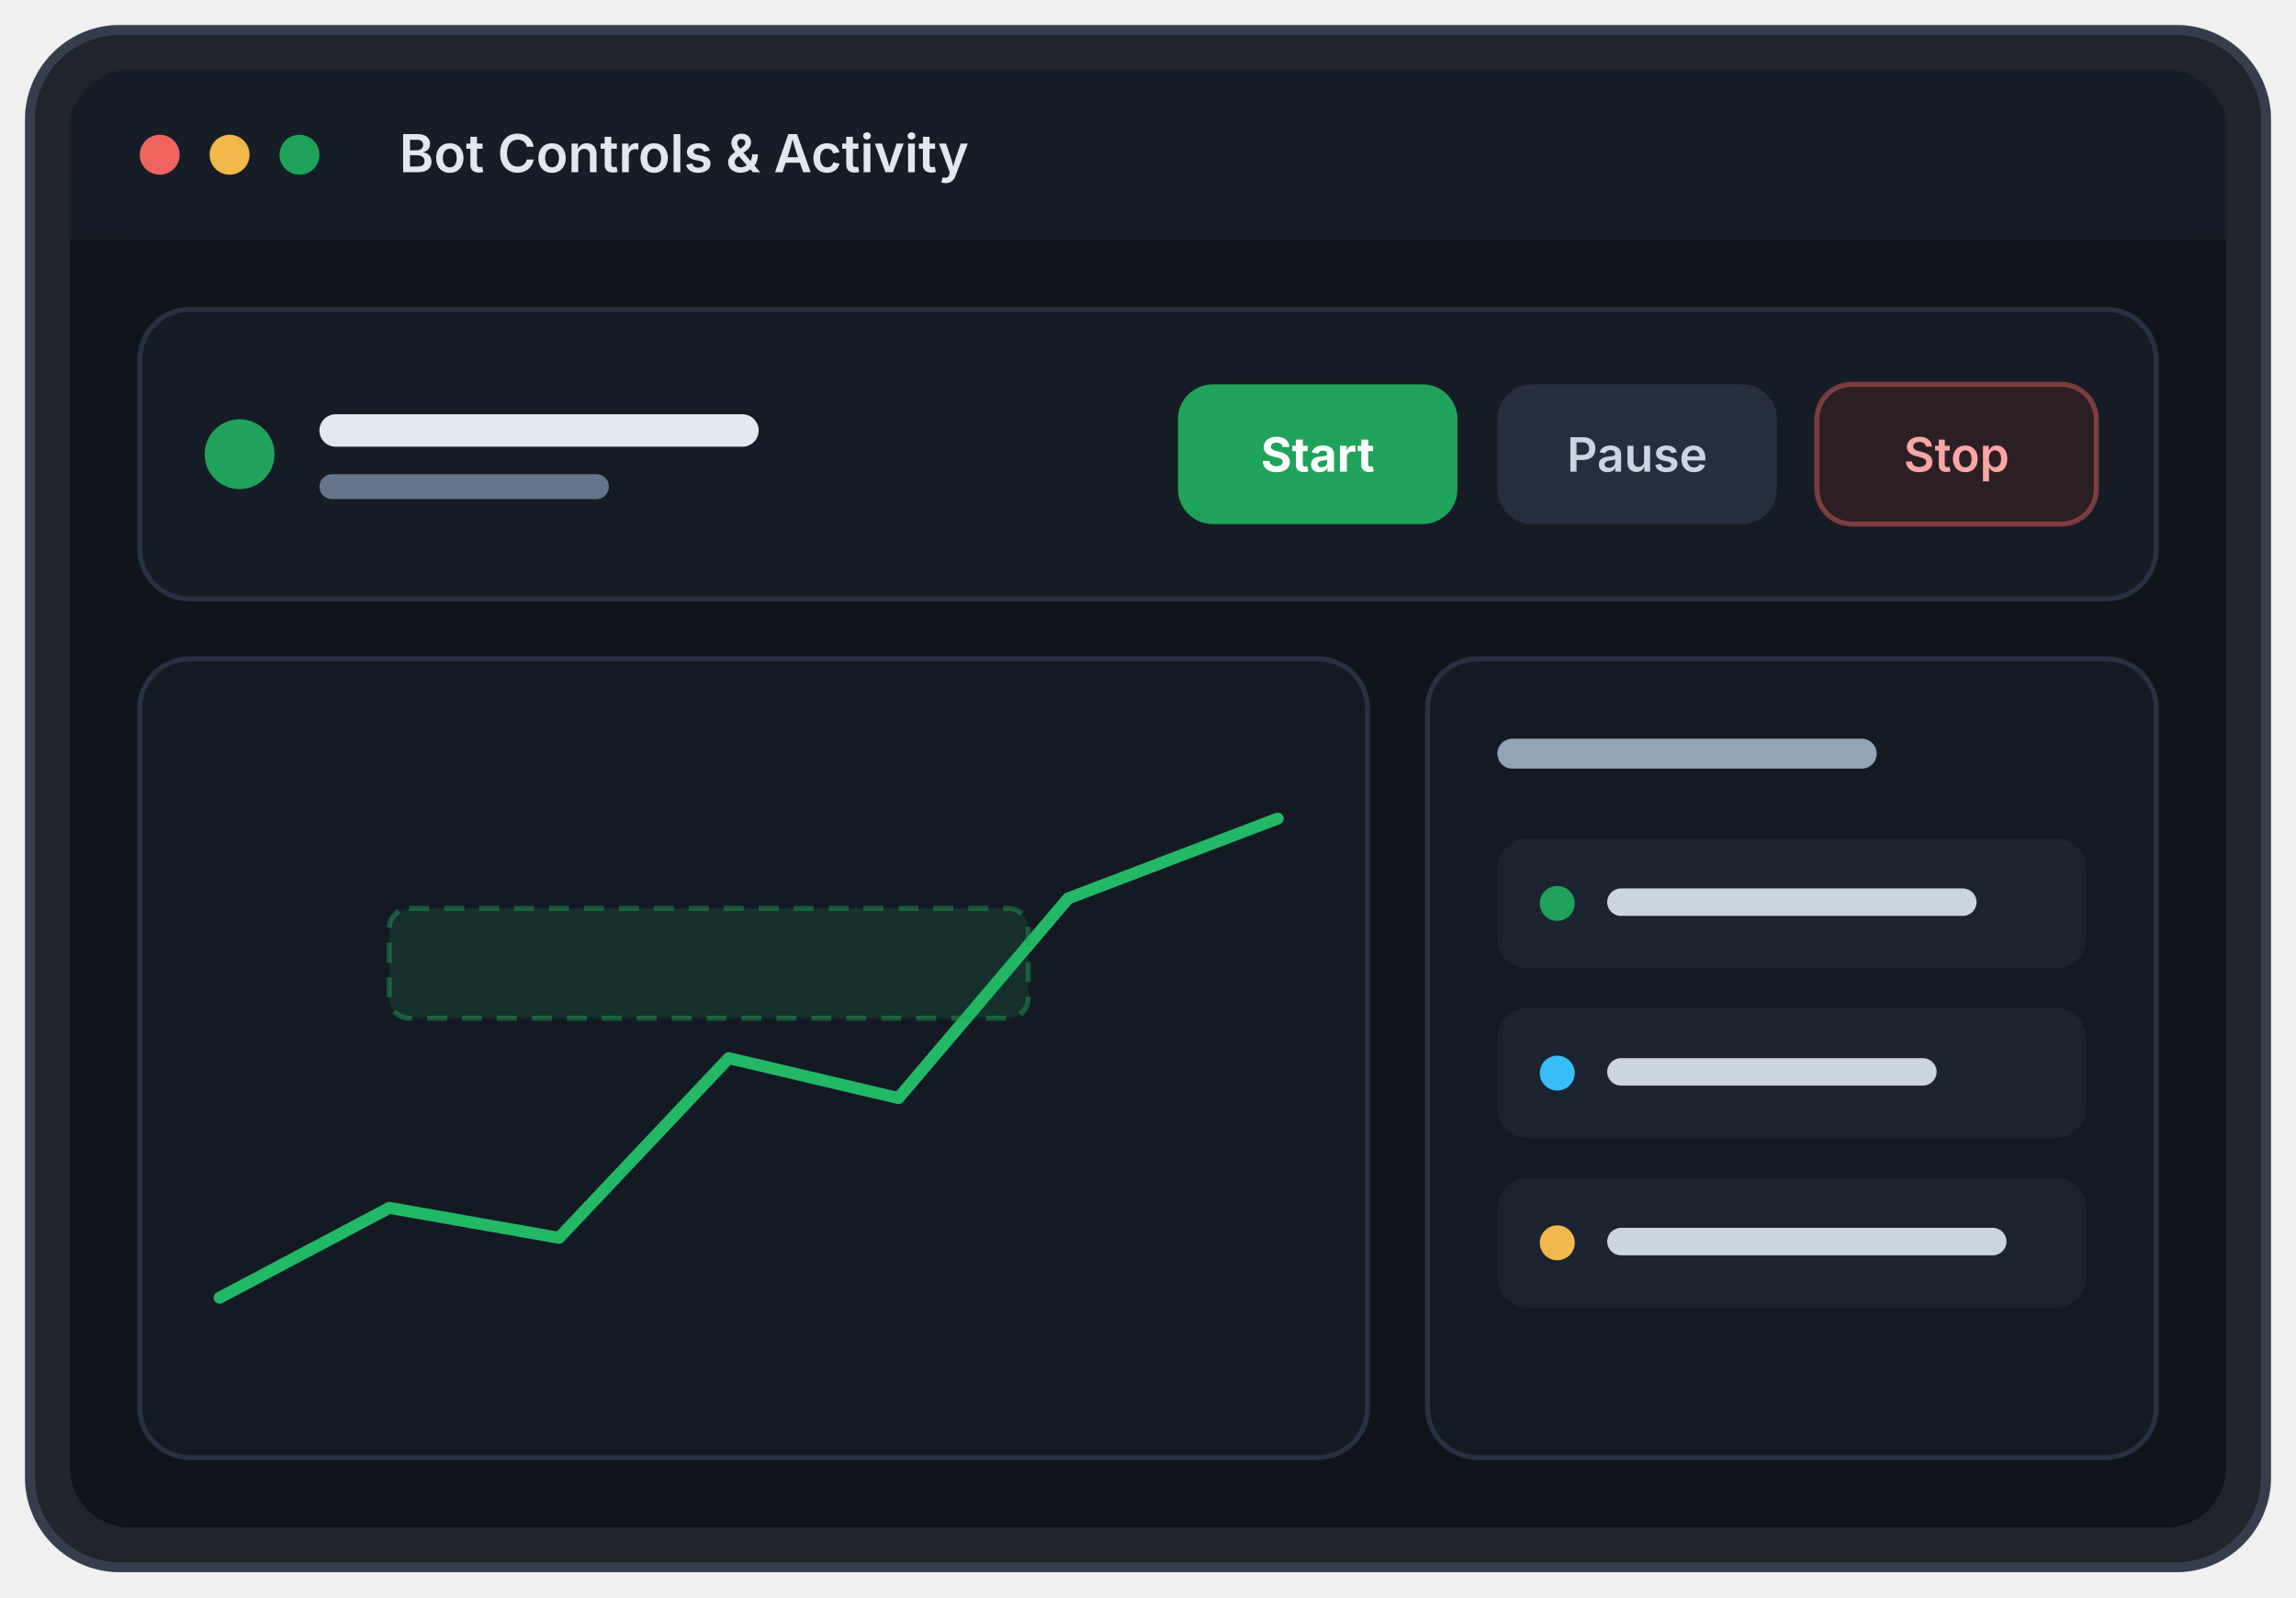
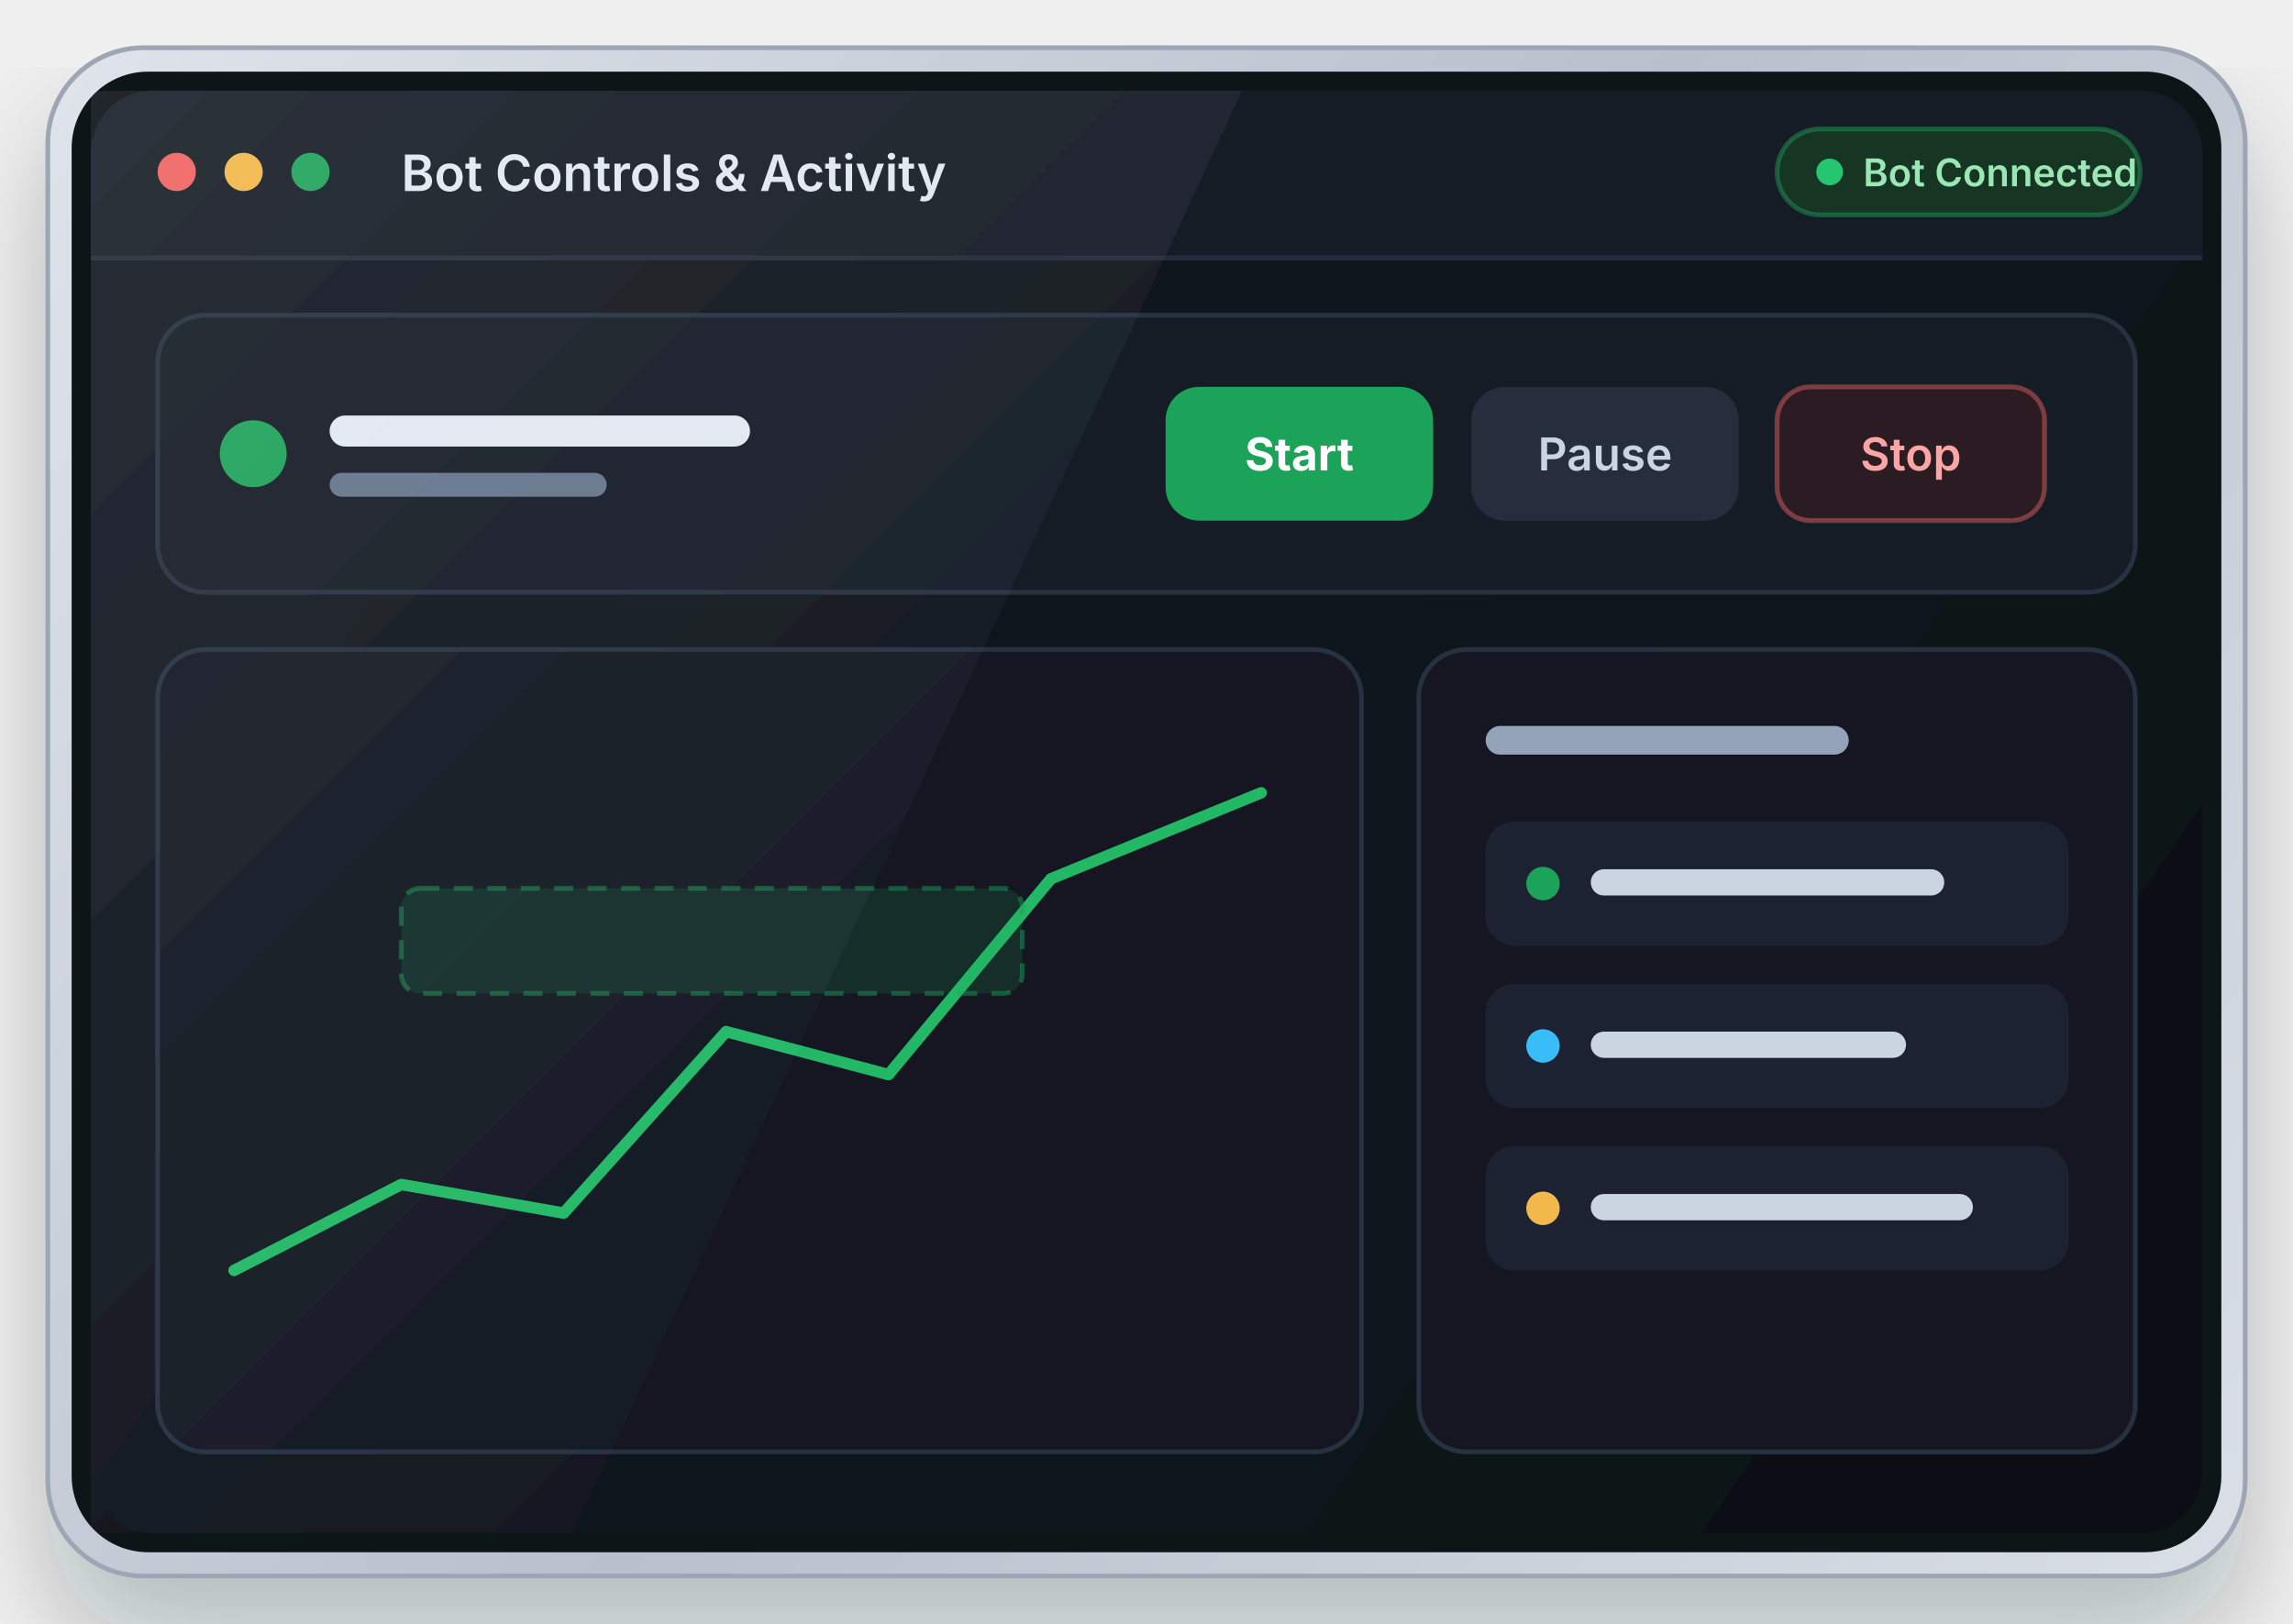
- <svg xmlns="http://www.w3.org/2000/svg" viewBox="0 0 460 320" width="460" height="320" fill="none">
-   <rect x="6" y="6" width="448" height="308" rx="18" fill="#1F242D" stroke="#363E4D" stroke-width="2" />
-   <rect x="14" y="14" width="432" height="292" rx="12" fill="#10141B" />
-   <rect x="14" y="14" width="432" height="34" rx="12" fill="#171D27" />
-   <rect x="14" y="36" width="432" height="12" fill="#171D27" />
-   <circle cx="32" cy="31" r="4" fill="#EF6461" />
-   <circle cx="46" cy="31" r="4" fill="#F2B84B" />
-   <circle cx="60" cy="31" r="4" fill="#1FA35A" />
-   <text x="80" y="34.5" fill="#E2E8F0" font-family="system-ui, -apple-system, sans-serif" font-size="10.5" font-weight="600">Bot Controls &amp; Activity</text>
-   <rect x="28" y="62" width="404" height="58" rx="10" fill="#161C26" stroke="#253041" />
-   <circle cx="48" cy="91" r="7" fill="#1FA35A" />
-   <rect x="64" y="83" width="88" height="6.5" rx="3.25" fill="#E2E8F0" />
-   <rect x="64" y="95" width="58" height="5" rx="2.5" fill="#64748B" />
-   <rect x="236" y="77" width="56" height="28" rx="7" fill="#1FA35A" />
-   <text x="264" y="94.5" text-anchor="middle" fill="#FFFFFF" font-family="system-ui, -apple-system, sans-serif" font-size="9.5" font-weight="700">Start</text>
-   <rect x="300" y="77" width="56" height="28" rx="7" fill="#252E3D" />
-   <text x="328" y="94.5" text-anchor="middle" fill="#CBD5E1" font-family="system-ui, -apple-system, sans-serif" font-size="9.5" font-weight="600">Pause</text>
-   <rect x="364" y="77" width="56" height="28" rx="7" fill="#2C1F24" stroke="#EF6461" stroke-opacity="0.45" />
-   <text x="392" y="94.5" text-anchor="middle" fill="#FCA5A5" font-family="system-ui, -apple-system, sans-serif" font-size="9.5" font-weight="600">Stop</text>
-   <rect x="28" y="132" width="246" height="160" rx="10" fill="#141A24" stroke="#253041" />
-   <path d="M44 260 L78 242 L112 248 L146 212 L180 220 L214 180 L256 164" stroke="#22B866" stroke-width="2.4" stroke-linecap="round" stroke-linejoin="round" />
-   <rect x="78" y="182" width="128" height="22" rx="4" fill="#1FA35A" fill-opacity="0.16" stroke="#1FA35A" stroke-opacity="0.45" stroke-dasharray="4 3" />
-   <rect x="286" y="132" width="146" height="160" rx="10" fill="#141A24" stroke="#253041" />
-   <rect x="300" y="148" width="76" height="6" rx="3" fill="#94A3B8" />
-   <rect x="300" y="168" width="118" height="26" rx="6" fill="#1B2331" />
-   <circle cx="312" cy="181" r="3.5" fill="#1FA35A" />
-   <rect x="322" y="178" width="74" height="5.5" rx="2.75" fill="#CBD5E1" />
-   <rect x="300" y="202" width="118" height="26" rx="6" fill="#1B2331" />
-   <circle cx="312" cy="215" r="3.5" fill="#38BDF8" />
-   <rect x="322" y="212" width="66" height="5.5" rx="2.75" fill="#CBD5E1" />
-   <rect x="300" y="236" width="118" height="26" rx="6" fill="#1B2331" />
-   <circle cx="312" cy="249" r="3.5" fill="#F2B84B" />
-   <rect x="322" y="246" width="80" height="5.5" rx="2.75" fill="#CBD5E1" />
+ <svg xmlns="http://www.w3.org/2000/svg" viewBox="0 0 480 340" width="480" height="340" fill="none">
+   <defs>
+     <filter id="cardDepth" x="-10%" y="-10%" width="120%" height="128%">
+       <feDropShadow dx="0" dy="14" stdDeviation="12" flood-color="#0F172A" flood-opacity="0.25" />
+     </filter>
+     <linearGradient id="metalRim" x1="0" y1="0" x2="480" y2="340" gradientUnits="userSpaceOnUse">
+       <stop offset="0%" stop-color="#E2E6ED" />
+       <stop offset="50%" stop-color="#B8C0CC" />
+       <stop offset="100%" stop-color="#DCE1E8" />
+     </linearGradient>
+     <linearGradient id="altScreen" x1="16" y1="16" x2="464" y2="324" gradientUnits="userSpaceOnUse">
+       <stop offset="0%" stop-color="#141922" />
+       <stop offset="100%" stop-color="#0C1016" />
+     </linearGradient>
+     <linearGradient id="altGlare" x1="16" y1="16" x2="260" y2="260" gradientUnits="userSpaceOnUse">
+       <stop offset="0%" stop-color="#FFFFFF" stop-opacity="0.09" />
+       <stop offset="100%" stop-color="#FFFFFF" stop-opacity="0" />
+     </linearGradient>
+   </defs>
+   <g filter="url(#cardDepth)">
+     <rect x="10" y="10" width="460" height="320" rx="20" fill="url(#metalRim)" stroke="#9DA6B4" stroke-width="1" />
+     <rect x="15" y="15" width="450" height="310" rx="16" fill="#0E1218" />
+     <rect x="19" y="19" width="442" height="302" rx="13" fill="url(#altScreen)" />
+     <rect x="19" y="19" width="442" height="35" rx="13" fill="#171D27" />
+     <rect x="19" y="42" width="442" height="12" fill="#171D27" />
+     <line x1="19" y1="54" x2="461" y2="54" stroke="#242C3A" stroke-width="1" />
+     <circle cx="37" cy="36" r="4" fill="#EF6461" />
+     <circle cx="51" cy="36" r="4" fill="#F2B84B" />
+     <circle cx="65" cy="36" r="4" fill="#1FA35A" />
+     <text x="84" y="40" fill="#E2E8F0" font-family="system-ui, -apple-system, sans-serif" font-size="10.5" font-weight="600">Bot Controls &amp; Activity</text>
+     <rect x="372" y="27" width="76" height="18" rx="9" fill="#153424" stroke="#1FA35A" stroke-opacity="0.45" />
+     <circle cx="383" cy="36" r="2.8" fill="#26C66F" />
+     <text x="390" y="39" fill="#9AE6B4" font-family="system-ui, -apple-system, sans-serif" font-size="8" font-weight="600">Bot Connected</text>
+     <rect x="33" y="66" width="414" height="58" rx="10" fill="#161C26" stroke="#253041" />
+     <circle cx="53" cy="95" r="7" fill="#1FA35A" />
+     <rect x="69" y="87" width="88" height="6.5" rx="3.25" fill="#E2E8F0" />
+     <rect x="69" y="99" width="58" height="5" rx="2.5" fill="#64748B" />
+     <rect x="244" y="81" width="56" height="28" rx="7" fill="#1FA35A" />
+     <text x="272" y="98.5" text-anchor="middle" fill="#FFFFFF" font-family="system-ui, -apple-system, sans-serif" font-size="9.5" font-weight="700">Start</text>
+     <rect x="308" y="81" width="56" height="28" rx="7" fill="#252E3D" />
+     <text x="336" y="98.5" text-anchor="middle" fill="#CBD5E1" font-family="system-ui, -apple-system, sans-serif" font-size="9.5" font-weight="600">Pause</text>
+     <rect x="372" y="81" width="56" height="28" rx="7" fill="#2C1F24" stroke="#EF6461" stroke-opacity="0.45" />
+     <text x="400" y="98.5" text-anchor="middle" fill="#FCA5A5" font-family="system-ui, -apple-system, sans-serif" font-size="9.5" font-weight="600">Stop</text>
+     <rect x="33" y="136" width="252" height="168" rx="10" fill="#131822" stroke="#253041" />
+     <path d="M49 266 L84 248 L118 254 L152 216 L186 225 L220 184 L264 166" stroke="#22B866" stroke-width="2.4" stroke-linecap="round" stroke-linejoin="round" />
+     <rect x="84" y="186" width="130" height="22" rx="4" fill="#1FA35A" fill-opacity="0.16" stroke="#1FA35A" stroke-opacity="0.45" stroke-dasharray="4 3" />
+     <rect x="297" y="136" width="150" height="168" rx="10" fill="#131822" stroke="#253041" />
+     <rect x="311" y="152" width="76" height="6" rx="3" fill="#94A3B8" />
+     <rect x="311" y="172" width="122" height="26" rx="6" fill="#1B2331" />
+     <circle cx="323" cy="185" r="3.5" fill="#1FA35A" />
+     <rect x="333" y="182" width="74" height="5.5" rx="2.75" fill="#CBD5E1" />
+     <rect x="311" y="206" width="122" height="26" rx="6" fill="#1B2331" />
+     <circle cx="323" cy="219" r="3.5" fill="#38BDF8" />
+     <rect x="333" y="216" width="66" height="5.5" rx="2.75" fill="#CBD5E1" />
+     <rect x="311" y="240" width="122" height="26" rx="6" fill="#1B2331" />
+     <circle cx="323" cy="253" r="3.5" fill="#F2B84B" />
+     <rect x="333" y="250" width="80" height="5.5" rx="2.75" fill="#CBD5E1" />
+     <path d="M19 19 H260 L120 321 H19 V19 Z" fill="url(#altGlare)" />
+   </g>
</svg>
